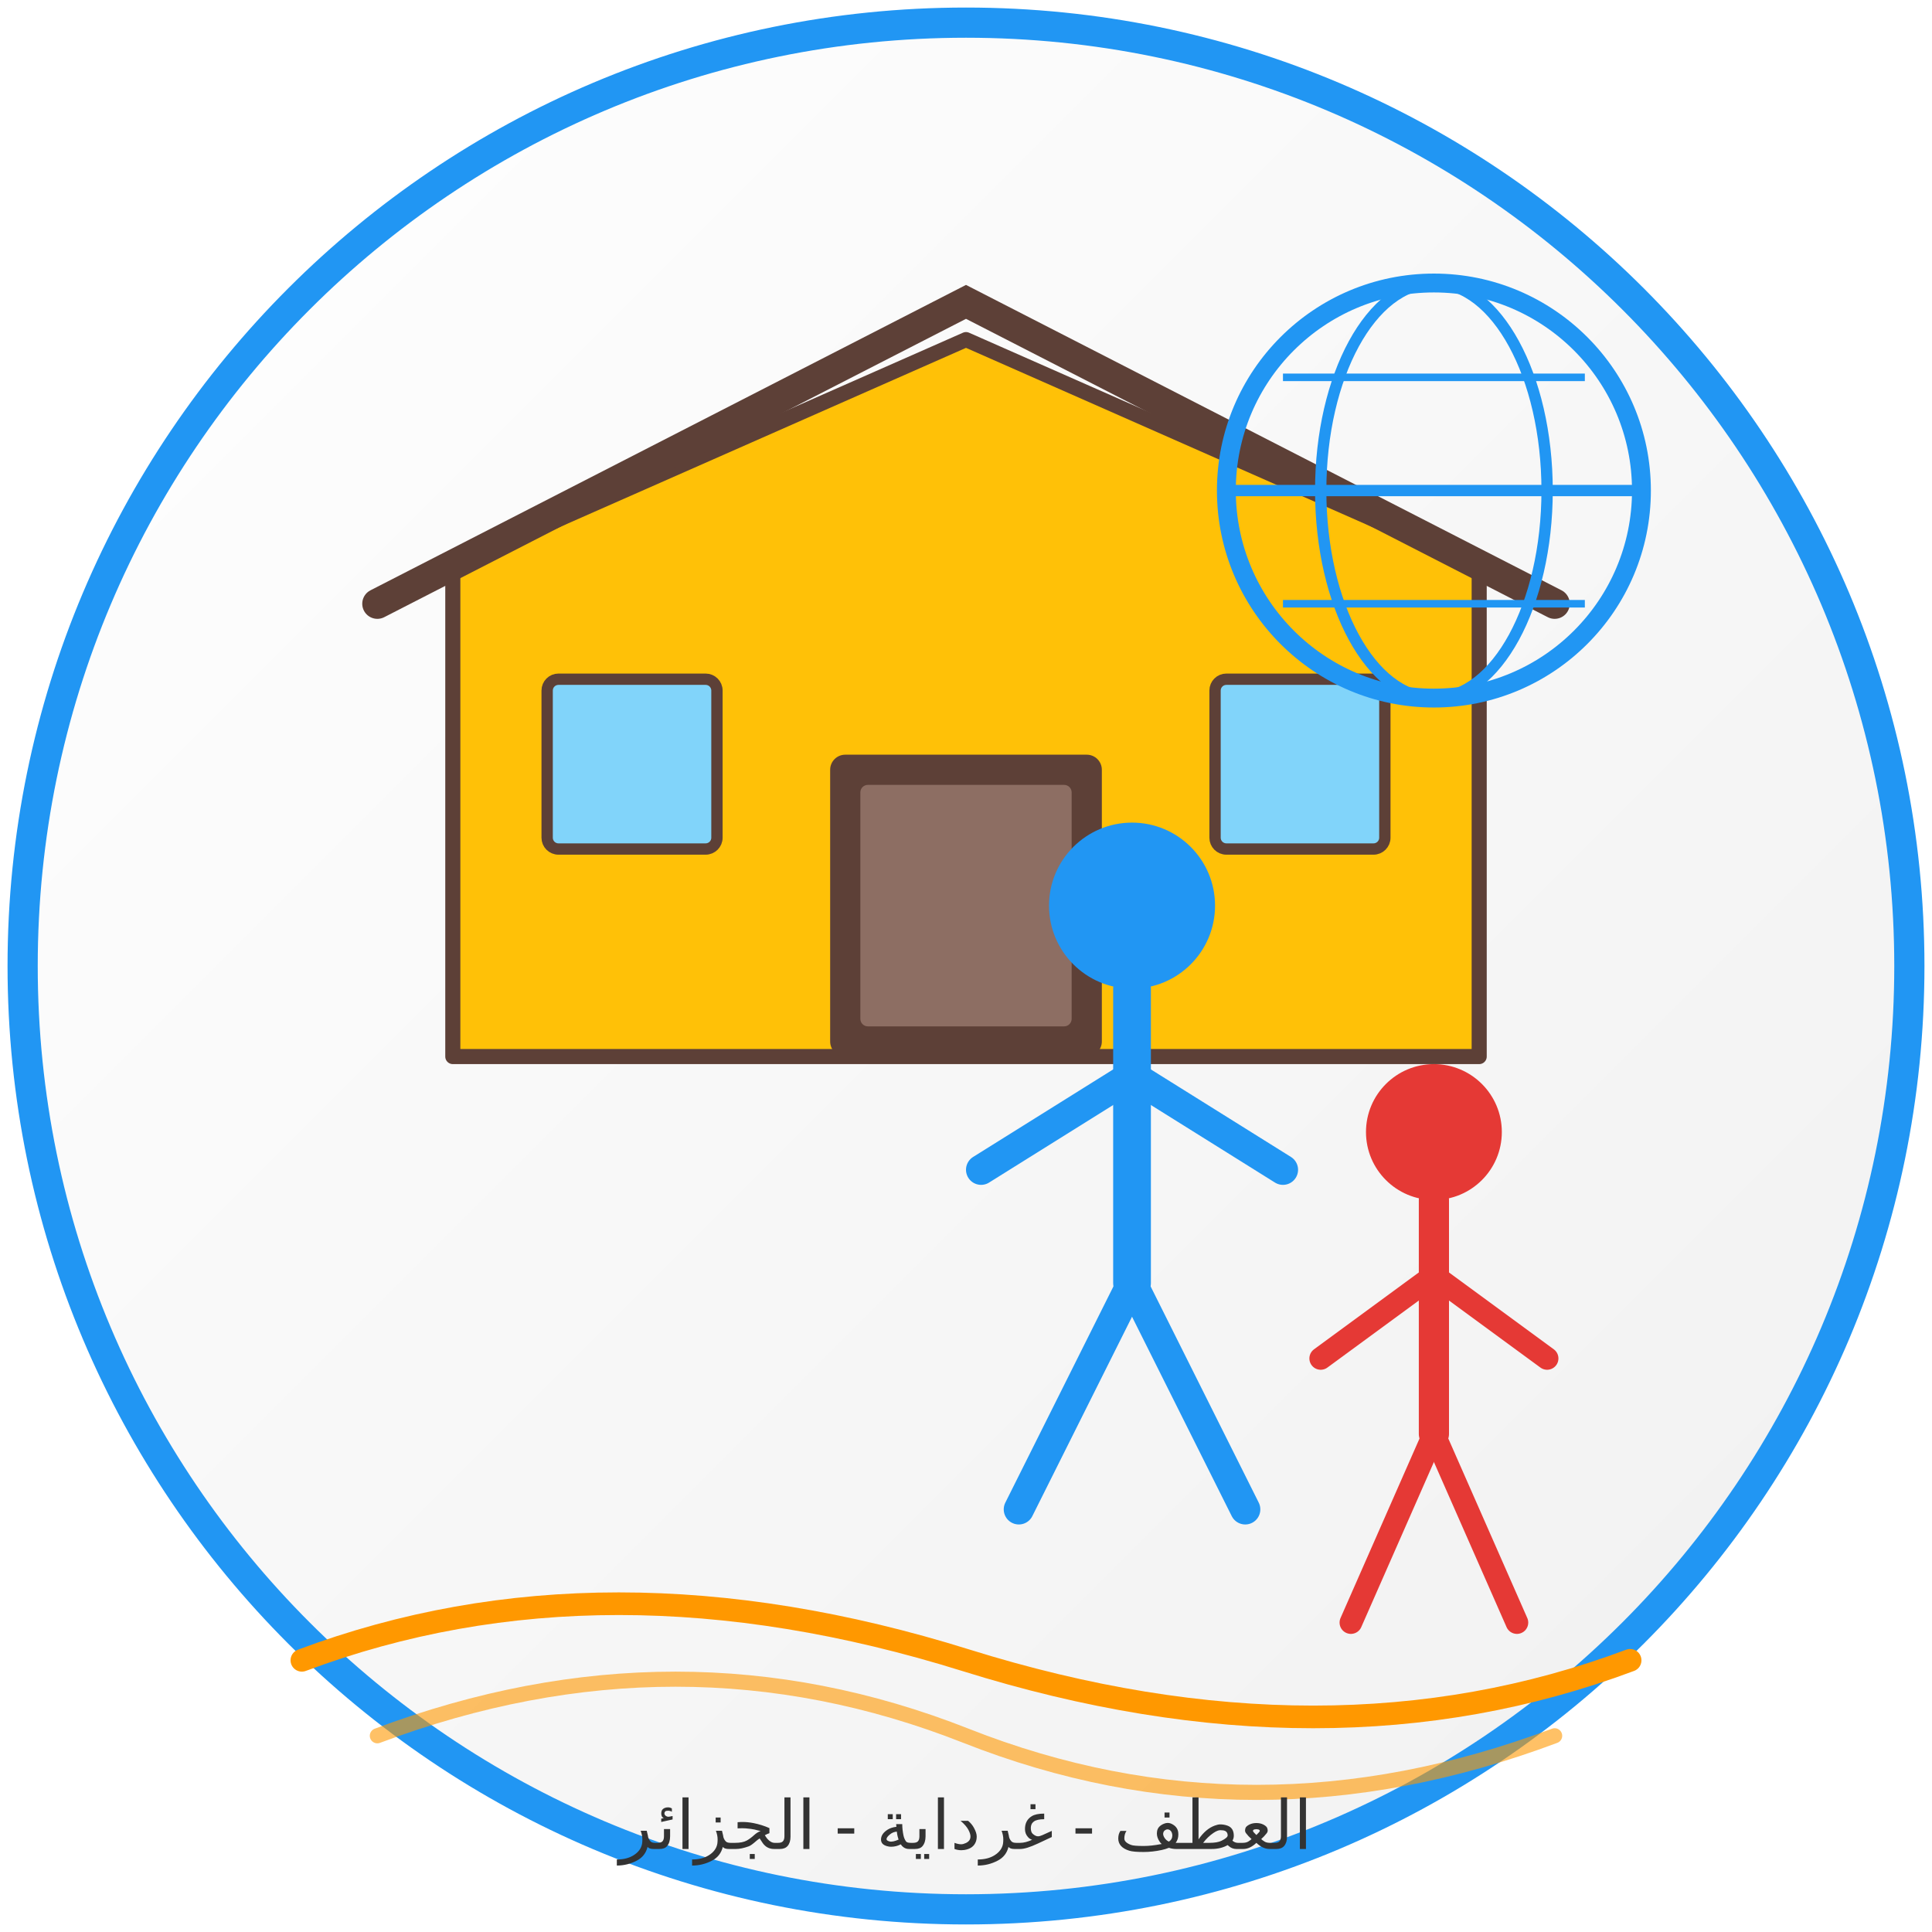
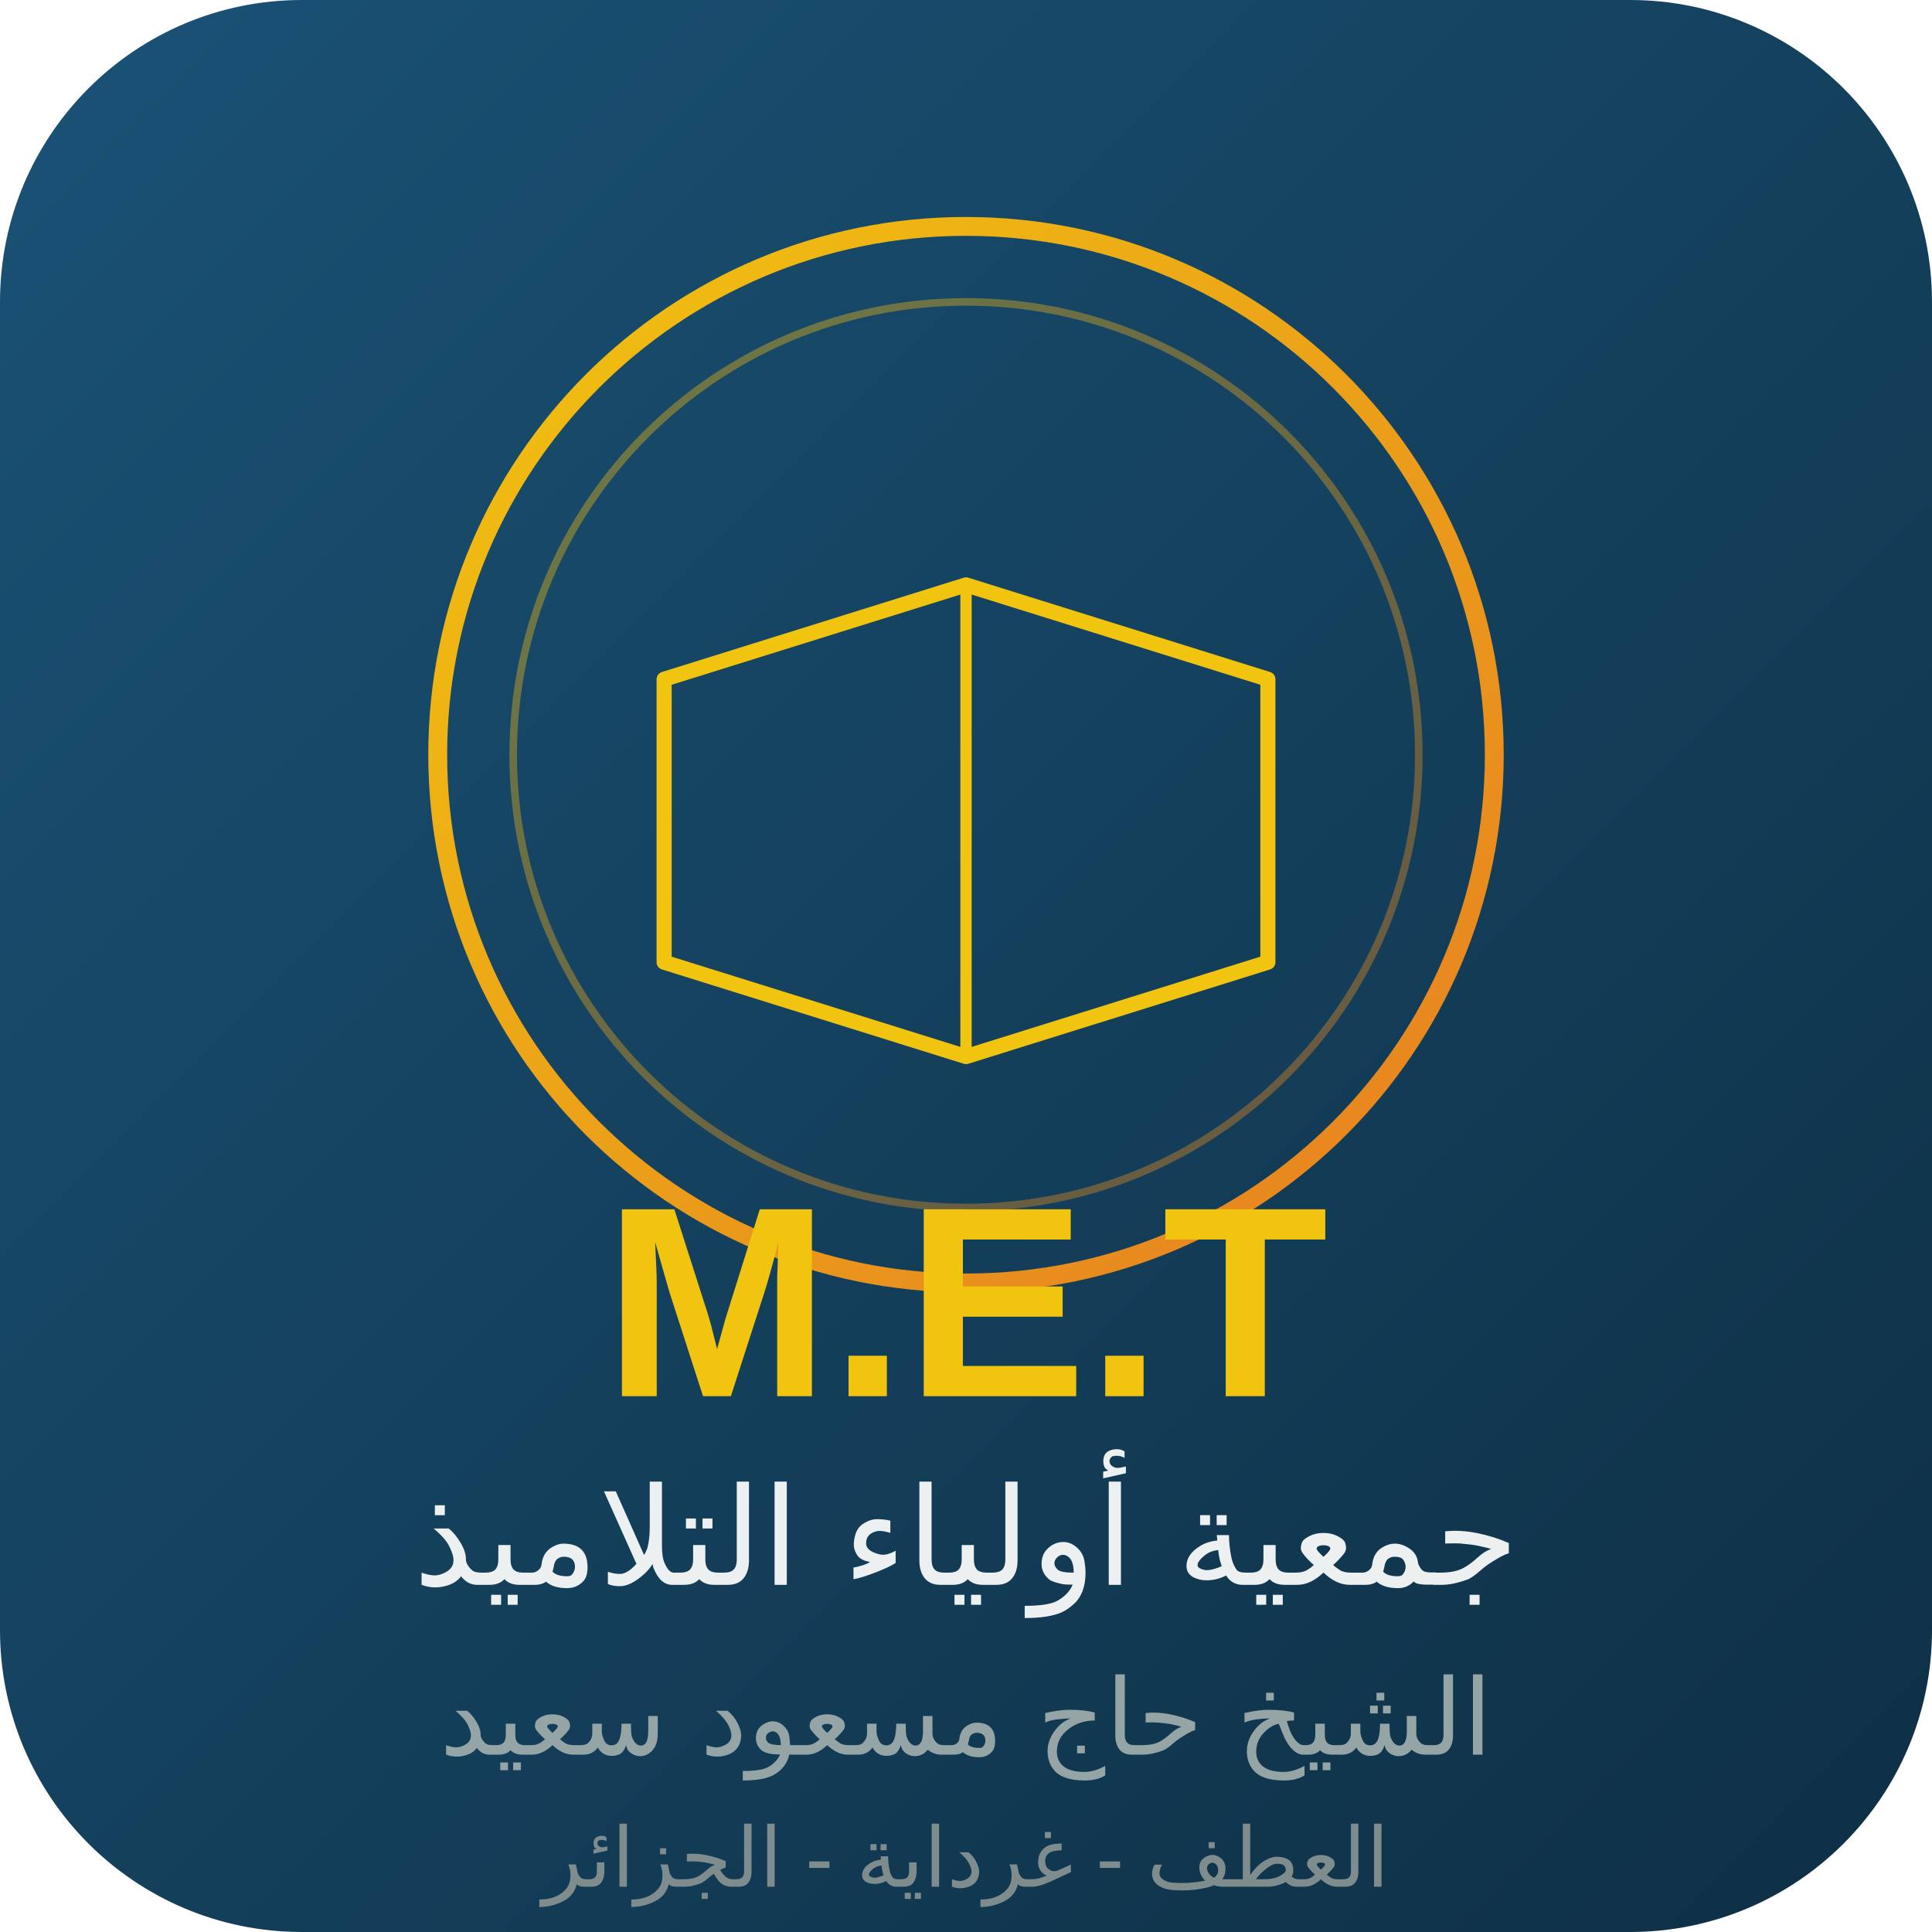
<svg xmlns="http://www.w3.org/2000/svg" viewBox="0 0 512 512">
  <defs>
    <linearGradient id="bg" x1="0%" y1="0%" x2="100%" y2="100%">
-       <stop offset="0%" style="stop-color:#ffffff" />
-       <stop offset="100%" style="stop-color:#f0f0f0" />
+       <stop offset="0%" style="stop-color:#1a5276" />
+       <stop offset="100%" style="stop-color:#0e2f44" />
+     </linearGradient>
+     <linearGradient id="gold" x1="0%" y1="0%" x2="100%" y2="100%">
+       <stop offset="0%" style="stop-color:#f1c40f" />
+       <stop offset="100%" style="stop-color:#e67e22" />
    </linearGradient>
  </defs>
-   <circle cx="256" cy="256" r="250" fill="url(#bg)" stroke="#2196F3" stroke-width="8" />
-   <path d="M120 280 L120 150 L256 90 L392 150 L392 280 Z" fill="#FFC107" stroke="#5D4037" stroke-width="4" stroke-linejoin="round" />
-   <path d="M100 160 L256 80 L412 160" fill="none" stroke="#5D4037" stroke-width="8" stroke-linecap="round" />
-   <rect x="220" y="200" width="72" height="80" fill="#5D4037" rx="4" />
-   <rect x="228" y="208" width="56" height="64" fill="#8D6E63" rx="2" />
-   <rect x="145" y="180" width="45" height="45" fill="#81D4FA" stroke="#5D4037" stroke-width="3" rx="3" />
-   <rect x="322" y="180" width="45" height="45" fill="#81D4FA" stroke="#5D4037" stroke-width="3" rx="3" />
-   <circle cx="380" cy="130" r="55" fill="none" stroke="#2196F3" stroke-width="5" />
-   <ellipse cx="380" cy="130" rx="30" ry="55" fill="none" stroke="#2196F3" stroke-width="3" />
-   <line x1="325" y1="130" x2="435" y2="130" stroke="#2196F3" stroke-width="3" />
-   <line x1="340" y1="100" x2="420" y2="100" stroke="#2196F3" stroke-width="2" />
-   <line x1="340" y1="160" x2="420" y2="160" stroke="#2196F3" stroke-width="2" />
-   <circle cx="300" cy="240" r="22" fill="#2196F3" />
-   <line x1="300" y1="262" x2="300" y2="340" stroke="#2196F3" stroke-width="10" stroke-linecap="round" />
-   <line x1="300" y1="285" x2="260" y2="310" stroke="#2196F3" stroke-width="8" stroke-linecap="round" />
-   <line x1="300" y1="285" x2="340" y2="310" stroke="#2196F3" stroke-width="8" stroke-linecap="round" />
-   <line x1="300" y1="340" x2="270" y2="400" stroke="#2196F3" stroke-width="8" stroke-linecap="round" />
-   <line x1="300" y1="340" x2="330" y2="400" stroke="#2196F3" stroke-width="8" stroke-linecap="round" />
-   <circle cx="380" cy="300" r="18" fill="#E53935" />
-   <line x1="380" y1="318" x2="380" y2="380" stroke="#E53935" stroke-width="8" stroke-linecap="round" />
-   <line x1="380" y1="338" x2="350" y2="360" stroke="#E53935" stroke-width="6" stroke-linecap="round" />
-   <line x1="380" y1="338" x2="410" y2="360" stroke="#E53935" stroke-width="6" stroke-linecap="round" />
-   <line x1="380" y1="380" x2="358" y2="430" stroke="#E53935" stroke-width="6" stroke-linecap="round" />
-   <line x1="380" y1="380" x2="402" y2="430" stroke="#E53935" stroke-width="6" stroke-linecap="round" />
-   <path d="M80 440 Q160 410 256 440 Q352 470 432 440" fill="none" stroke="#FF9800" stroke-width="6" stroke-linecap="round" />
-   <path d="M100 460 Q180 430 256 460 Q332 490 412 460" fill="none" stroke="#FF9800" stroke-width="4" stroke-linecap="round" opacity="0.6" />
-   <text x="256" y="490" text-anchor="middle" fill="#333" font-size="18" font-family="Arial, sans-serif">العطف - غرداية - الجزائر</text>
+   <rect width="512" height="512" rx="80" fill="url(#bg)" />
+   <circle cx="256" cy="200" r="140" fill="none" stroke="url(#gold)" stroke-width="5" />
+   <circle cx="256" cy="200" r="120" fill="none" stroke="url(#gold)" stroke-width="2" opacity="0.4" />
+   <path d="M176 180 L256 155 L336 180 L336 255 L256 280 L176 255 Z" fill="none" stroke="#f1c40f" stroke-width="4" stroke-linejoin="round" />
+   <line x1="256" y1="155" x2="256" y2="280" stroke="#f1c40f" stroke-width="3" />
+   <text x="256" y="370" text-anchor="middle" fill="#f1c40f" font-size="72" font-weight="bold" font-family="Arial, sans-serif">M.E.T</text>
+   <text x="256" y="420" text-anchor="middle" fill="#ecf0f1" font-size="36" font-family="Arial, sans-serif">جمعية أولياء التلاميذ</text>
+   <text x="256" y="465" text-anchor="middle" fill="#95a5a6" font-size="28" font-family="Arial, sans-serif">الشيخ حاج مسعود سعيد</text>
+   <text x="256" y="500" text-anchor="middle" fill="#7f8c8d" font-size="22" font-family="Arial, sans-serif">العطف - غرداية - الجزائر</text>
</svg>
